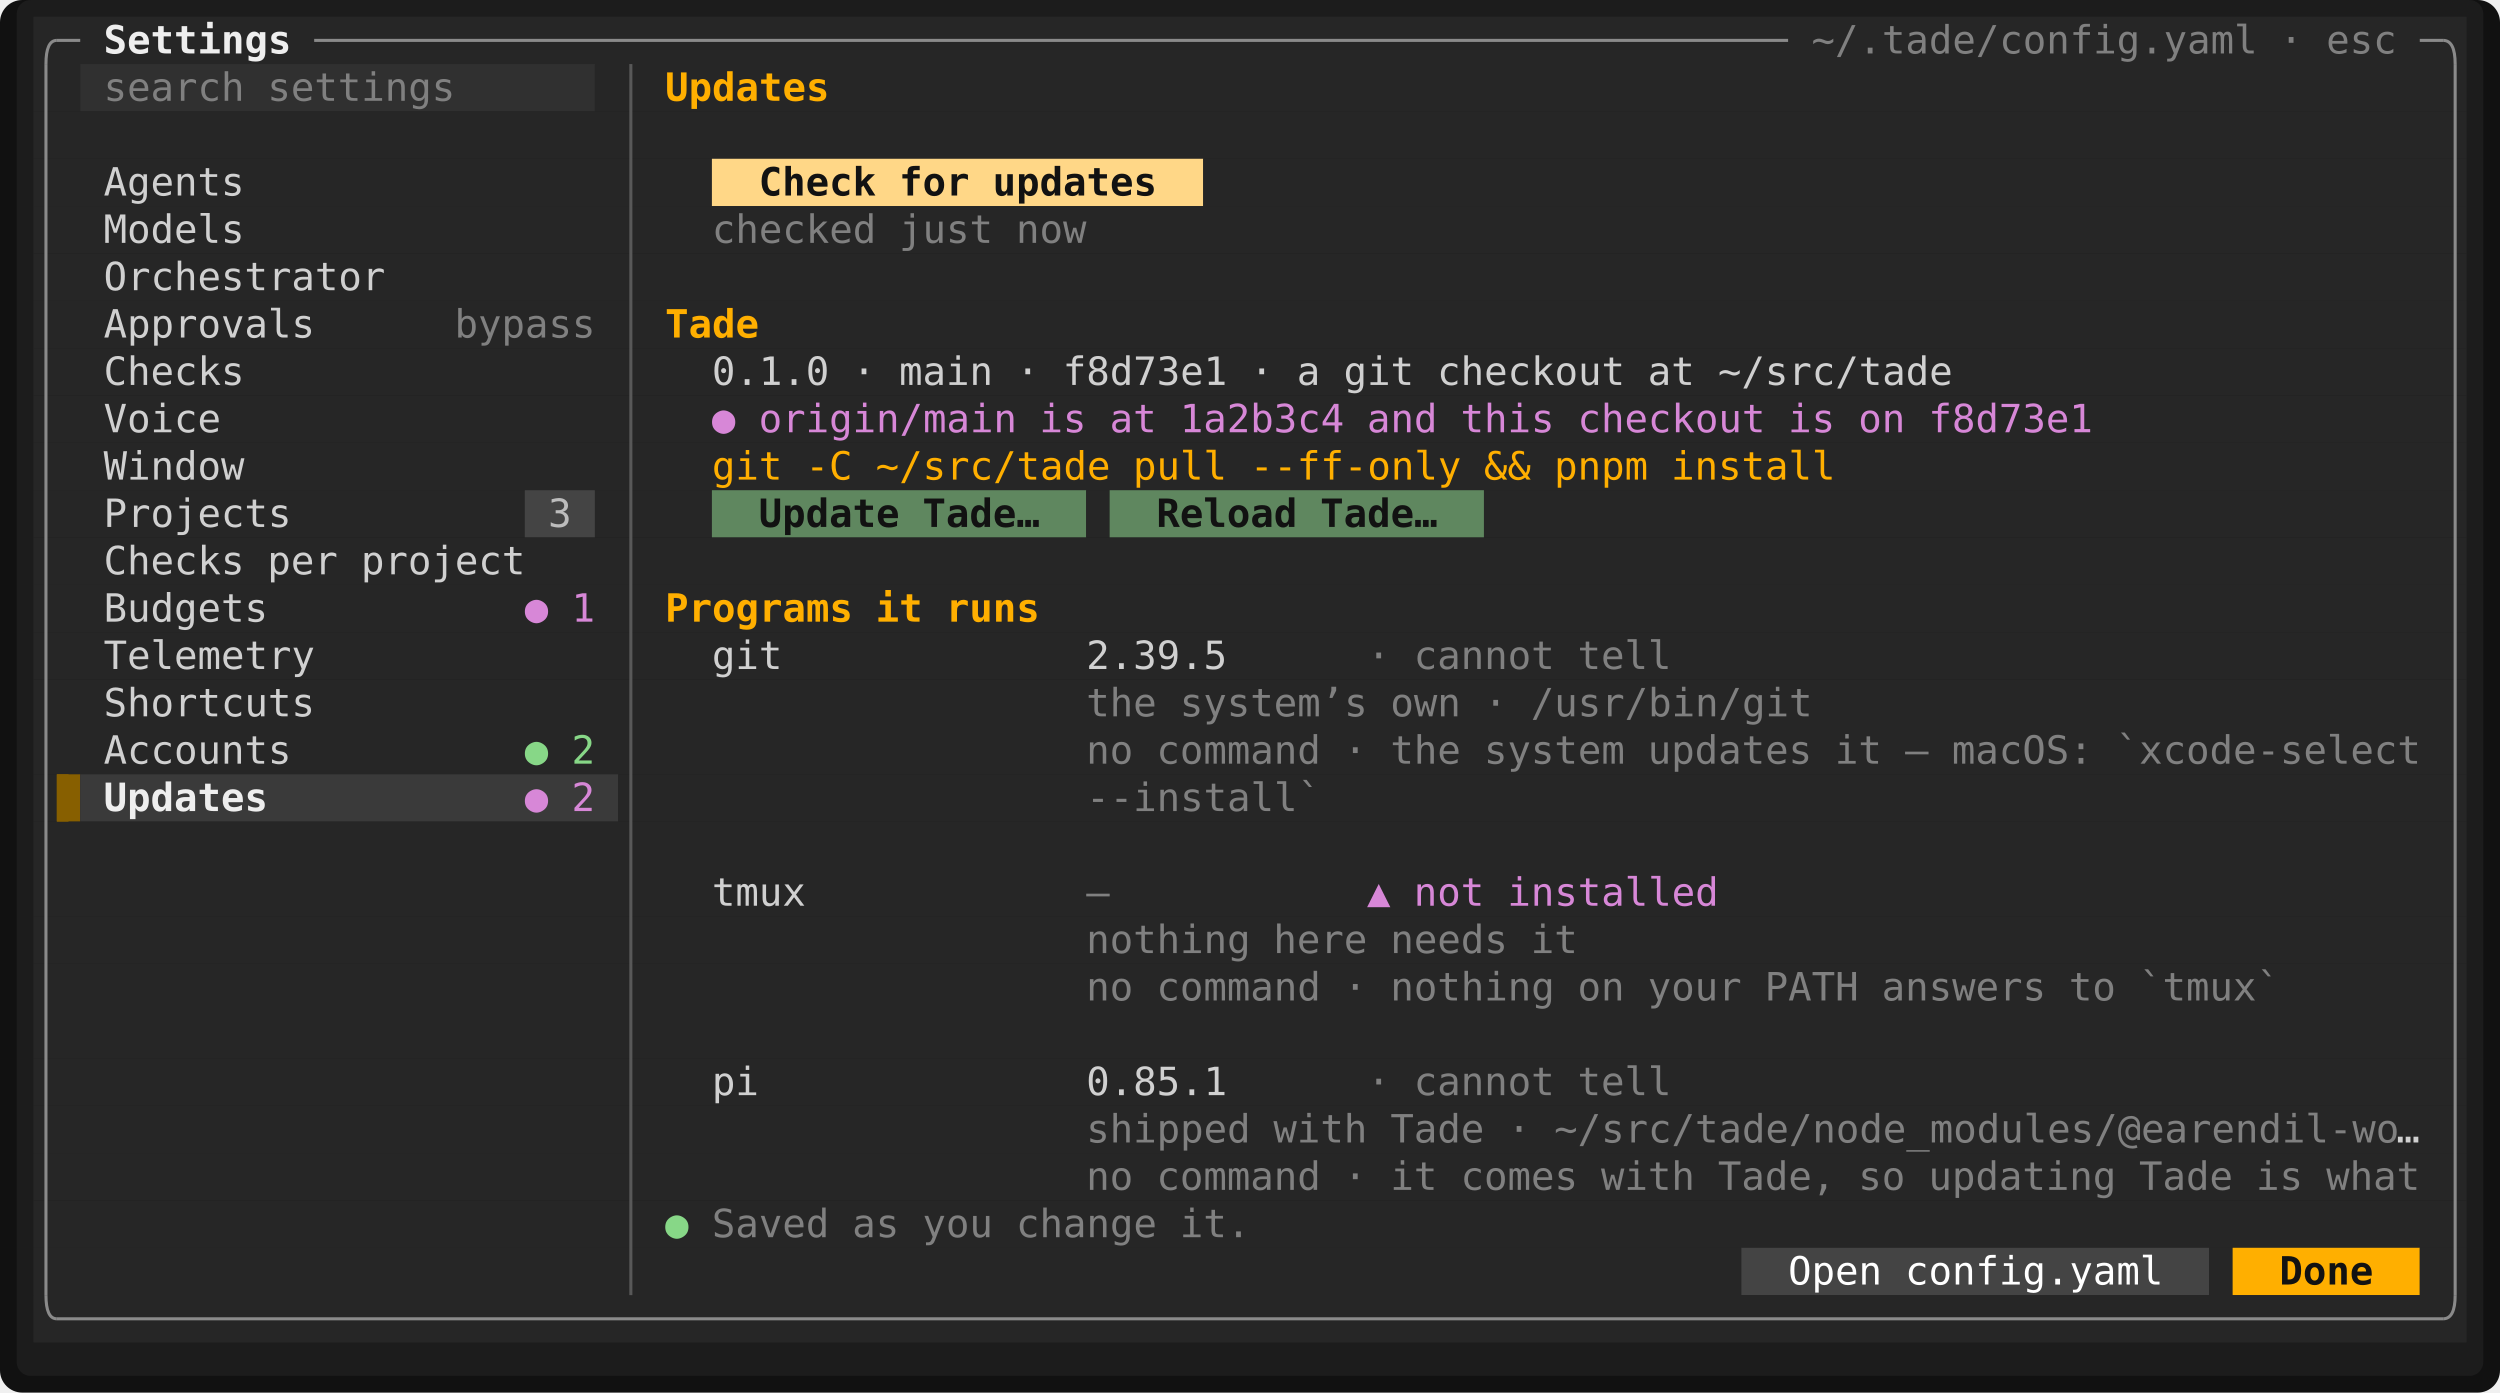
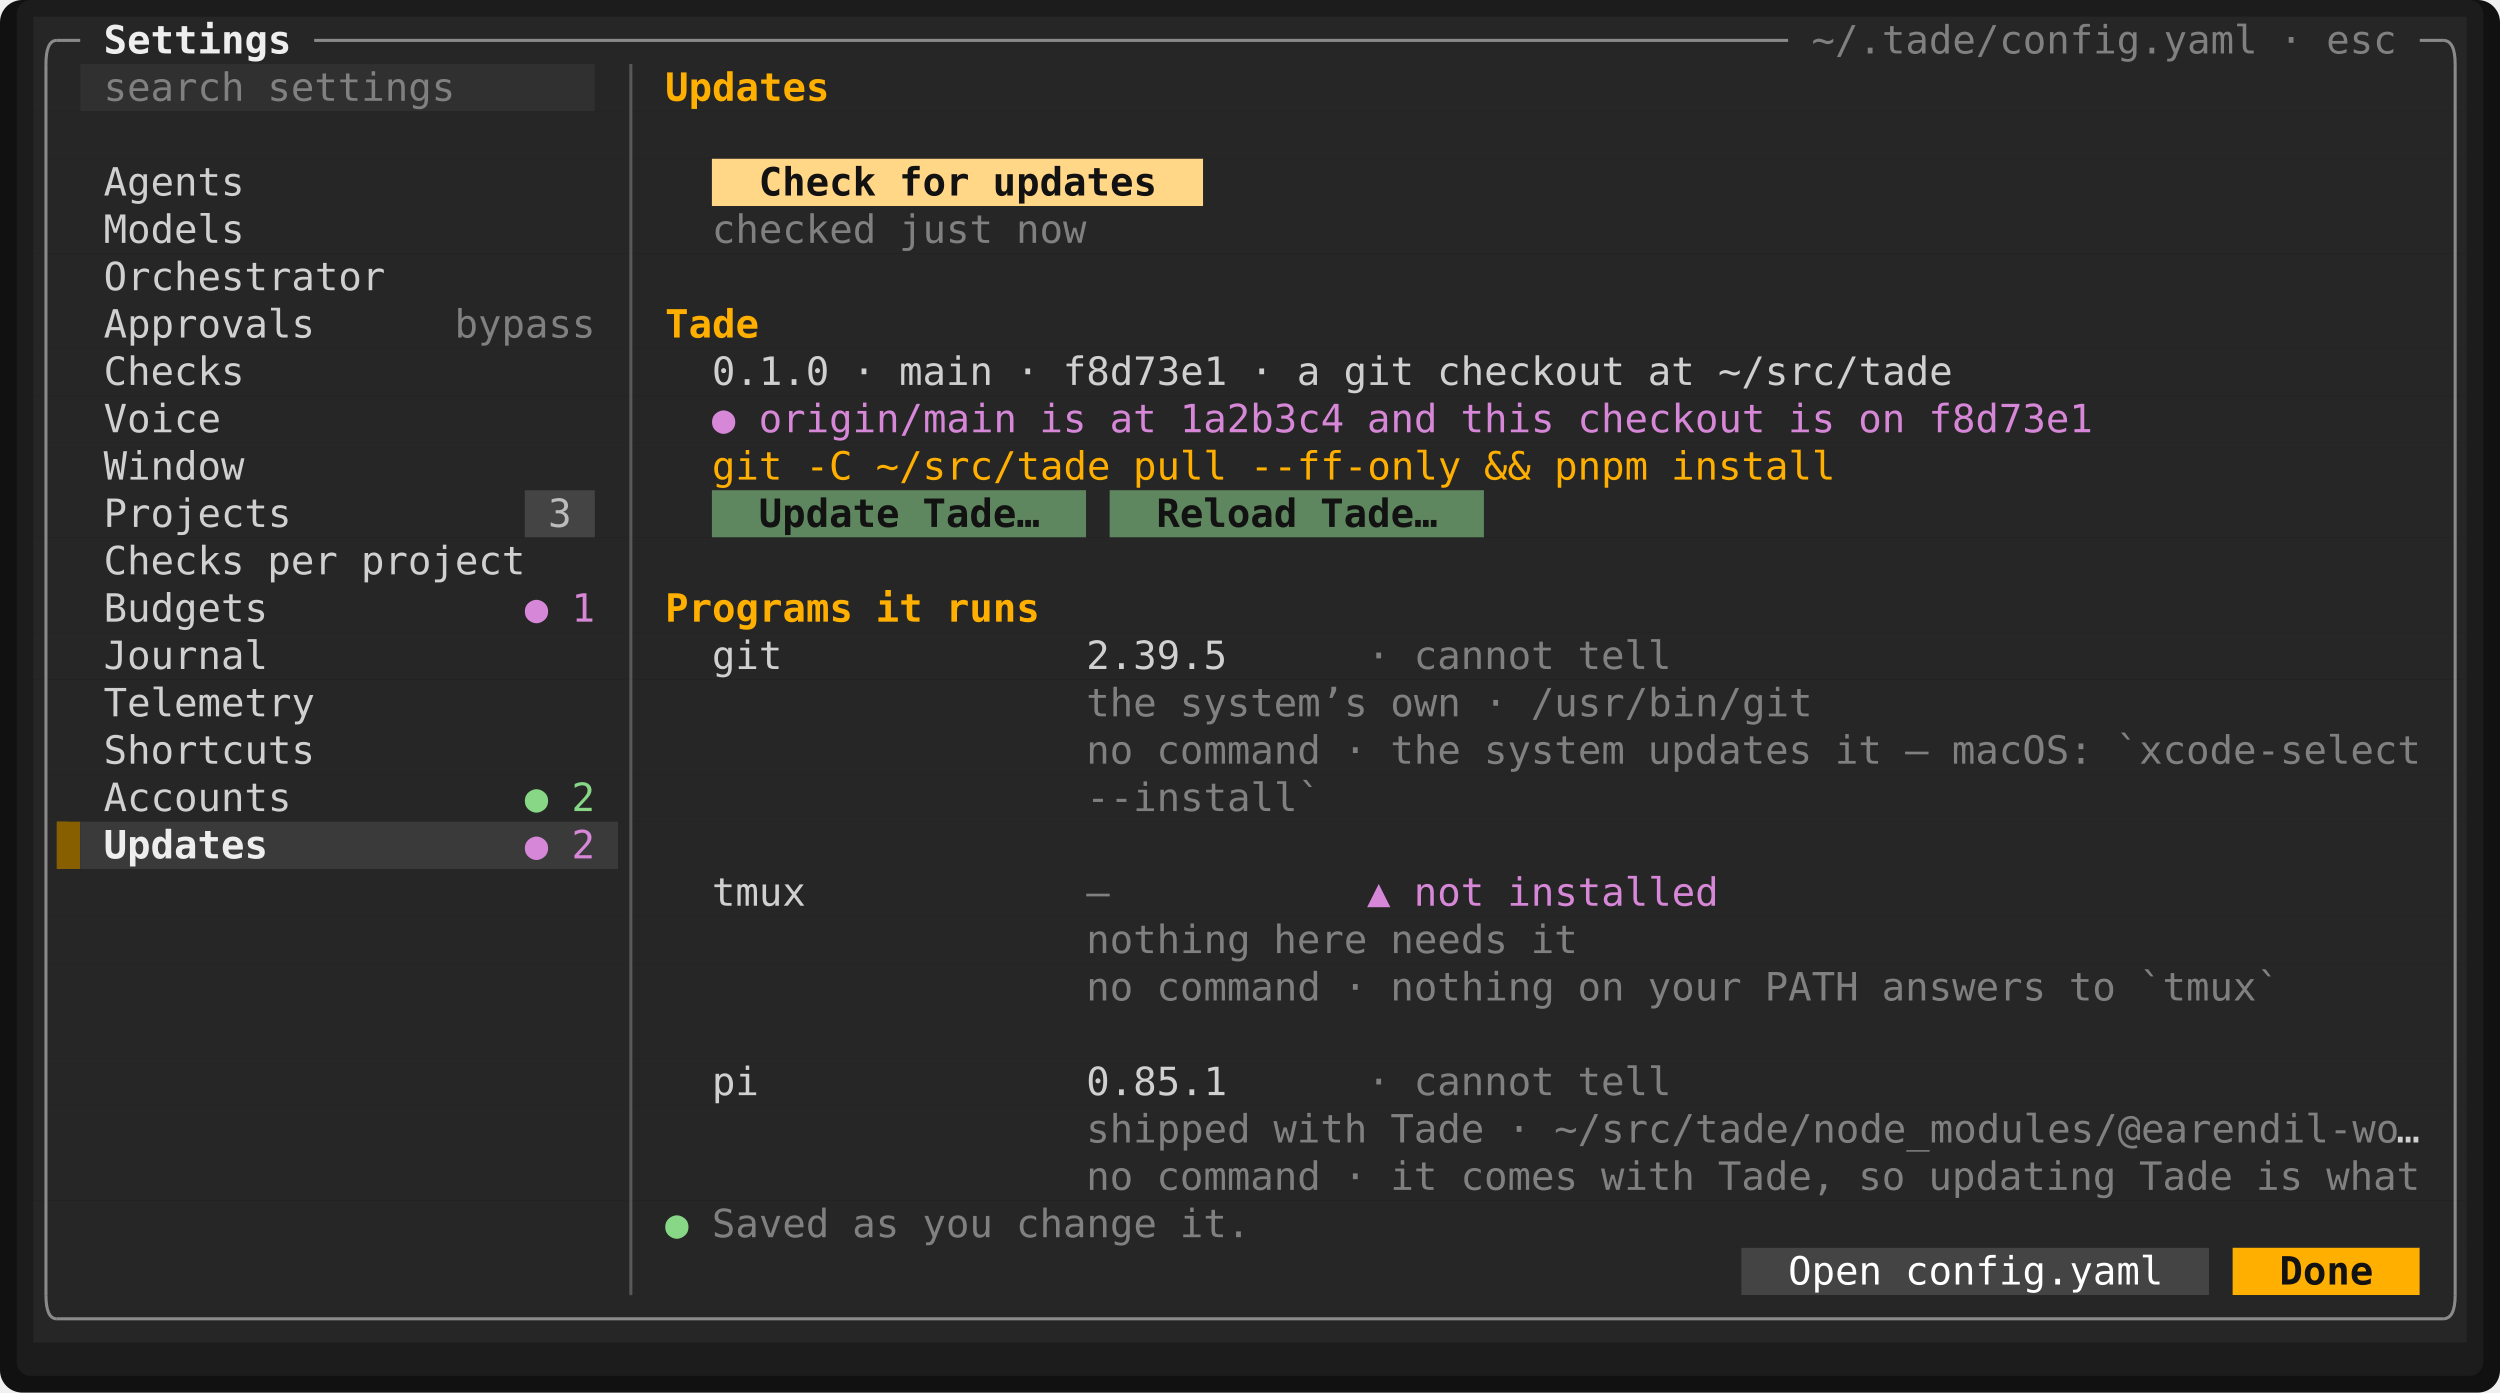
<svg xmlns="http://www.w3.org/2000/svg" viewBox="0 0 897.6 500" width="897.6" height="500" font-family="ui-monospace,SFMono-Regular,Menlo,Consolas,'DejaVu Sans Mono','Liberation Mono',monospace" font-size="14" role="img" aria-label="Tade">
  <rect width="897.6" height="500" rx="8" fill="#111111" />
  <rect x="6" y="0" width="885.6" height="494" rx="5" fill="#1c1c1c" />
  <rect x="12" y="6" width="873.6" height="17" fill="#262626" />
  <rect x="12" y="23" width="16.8" height="17" fill="#262626" />
  <rect x="28.8" y="23" width="184.8" height="17" fill="#303030" />
  <rect x="213.6" y="23" width="672" height="17" fill="#262626" />
  <rect x="12" y="40" width="873.6" height="17" fill="#262626" />
  <rect x="12" y="57" width="243.6" height="17" fill="#262626" />
  <rect x="255.6" y="57" width="176.4" height="17" fill="#ffd787" />
  <rect x="432" y="57" width="453.6" height="17" fill="#262626" />
  <rect x="12" y="74" width="873.6" height="17" fill="#262626" />
  <rect x="12" y="91" width="873.6" height="17" fill="#262626" />
  <rect x="12" y="108" width="873.6" height="17" fill="#262626" />
  <rect x="12" y="125" width="873.6" height="17" fill="#262626" />
  <rect x="12" y="142" width="873.6" height="17" fill="#262626" />
  <rect x="12" y="159" width="873.6" height="17" fill="#262626" />
  <rect x="12" y="176" width="176.4" height="17" fill="#262626" />
  <rect x="188.4" y="176" width="25.2" height="17" fill="#444444" />
  <rect x="213.6" y="176" width="42" height="17" fill="#262626" />
  <rect x="255.6" y="176" width="134.4" height="17" fill="#5f875f" />
  <rect x="390" y="176" width="8.4" height="17" fill="#262626" />
  <rect x="398.4" y="176" width="134.4" height="17" fill="#5f875f" />
  <rect x="532.8" y="176" width="352.8" height="17" fill="#262626" />
  <rect x="12" y="193" width="873.6" height="17" fill="#262626" />
  <rect x="12" y="210" width="873.6" height="17" fill="#262626" />
  <rect x="12" y="227" width="873.6" height="17" fill="#262626" />
  <rect x="12" y="244" width="873.6" height="17" fill="#262626" />
  <rect x="12" y="261" width="873.6" height="17" fill="#262626" />
-   <rect x="12" y="278" width="8.4" height="17" fill="#262626" />
-   <rect x="20.4" y="278" width="8.4" height="17" fill="#875f00" />
-   <rect x="28.8" y="278" width="193.2" height="17" fill="#3a3a3a" />
-   <rect x="222" y="278" width="663.6" height="17" fill="#262626" />
-   <rect x="12" y="295" width="873.6" height="17" fill="#262626" />
+   <rect x="12" y="278" width="873.6" height="17" fill="#262626" />
+   <rect x="12" y="295" width="8.4" height="17" fill="#262626" />
+   <rect x="20.4" y="295" width="8.4" height="17" fill="#875f00" />
+   <rect x="28.8" y="295" width="193.2" height="17" fill="#3a3a3a" />
+   <rect x="222" y="295" width="663.6" height="17" fill="#262626" />
  <rect x="12" y="312" width="873.6" height="17" fill="#262626" />
  <rect x="12" y="329" width="873.6" height="17" fill="#262626" />
  <rect x="12" y="346" width="873.6" height="17" fill="#262626" />
  <rect x="12" y="363" width="873.6" height="17" fill="#262626" />
  <rect x="12" y="380" width="873.6" height="17" fill="#262626" />
  <rect x="12" y="397" width="873.6" height="17" fill="#262626" />
  <rect x="12" y="414" width="873.6" height="17" fill="#262626" />
  <rect x="12" y="431" width="873.6" height="17" fill="#262626" />
  <rect x="12" y="448" width="613.2" height="17" fill="#262626" />
  <rect x="625.2" y="448" width="168" height="17" fill="#444444" />
  <rect x="793.2" y="448" width="8.4" height="17" fill="#262626" />
  <rect x="801.6" y="448" width="67.2" height="17" fill="#ffaf00" />
  <rect x="868.8" y="448" width="16.8" height="17" fill="#262626" />
  <rect x="12" y="465" width="873.6" height="17" fill="#262626" />
-   <rect x="20.4" y="278" width="4.2" height="17" fill="#875f00" />
+   <rect x="20.4" y="295" width="4.2" height="17" fill="#875f00" />
  <path d="M16.5 23Q16.5 14.5 20.4 14.5" fill="none" stroke="#8a8a8a" stroke-width="1.1" />
  <line x1="20.4" y1="14.5" x2="28.8" y2="14.5" stroke="#8a8a8a" stroke-width="1.1" />
  <line x1="112.8" y1="14.5" x2="642" y2="14.5" stroke="#8a8a8a" stroke-width="1.1" />
  <line x1="868.8" y1="14.5" x2="877.2" y2="14.5" stroke="#8a8a8a" stroke-width="1.1" />
  <path d="M881.5 23Q881.5 14.5 877.2 14.5" fill="none" stroke="#8a8a8a" stroke-width="1.1" />
  <line x1="16.5" y1="23" x2="16.5" y2="465" stroke="#8a8a8a" stroke-width="1.1" />
  <line x1="226.5" y1="23" x2="226.5" y2="465" stroke="#585858" stroke-width="1.1" />
  <line x1="881.5" y1="23" x2="881.5" y2="465" stroke="#8a8a8a" stroke-width="1.1" />
  <path d="M16.5 465Q16.5 473.5 20.4 473.5" fill="none" stroke="#8a8a8a" stroke-width="1.1" />
  <line x1="20.4" y1="473.5" x2="877.2" y2="473.5" stroke="#8a8a8a" stroke-width="1.1" />
  <path d="M881.5 465Q881.5 473.5 877.2 473.5" fill="none" stroke="#8a8a8a" stroke-width="1.1" />
  <text x="37.2" y="19.2" textLength="67.2" lengthAdjust="spacingAndGlyphs" fill="#eeeeee" font-weight="700">Settings</text>
  <text x="650.4" y="19.2" textLength="159.6" lengthAdjust="spacingAndGlyphs" fill="#808080">~/.tade/config.yaml</text>
  <text x="818.4" y="19.2" textLength="8.4" lengthAdjust="spacingAndGlyphs" fill="#808080">·</text>
  <text x="835.2" y="19.2" textLength="25.2" lengthAdjust="spacingAndGlyphs" fill="#808080">esc</text>
  <text x="37.2" y="36.2" textLength="50.4" lengthAdjust="spacingAndGlyphs" fill="#808080">search</text>
  <text x="96" y="36.2" textLength="67.2" lengthAdjust="spacingAndGlyphs" fill="#808080">settings</text>
  <text x="238.8" y="36.2" textLength="58.8" lengthAdjust="spacingAndGlyphs" fill="#ffaf00" font-weight="700">Updates</text>
  <text x="37.2" y="70.2" textLength="50.4" lengthAdjust="spacingAndGlyphs" fill="#d0d0d0">Agents</text>
  <text x="272.4" y="70.2" textLength="42" lengthAdjust="spacingAndGlyphs" fill="#121212" font-weight="700">Check</text>
  <text x="322.8" y="70.2" textLength="25.2" lengthAdjust="spacingAndGlyphs" fill="#121212" font-weight="700">for</text>
  <text x="356.4" y="70.2" textLength="58.8" lengthAdjust="spacingAndGlyphs" fill="#121212" font-weight="700">updates</text>
  <text x="37.2" y="87.2" textLength="50.4" lengthAdjust="spacingAndGlyphs" fill="#d0d0d0">Models</text>
  <text x="255.6" y="87.2" textLength="58.8" lengthAdjust="spacingAndGlyphs" fill="#808080">checked</text>
  <text x="322.8" y="87.2" textLength="33.6" lengthAdjust="spacingAndGlyphs" fill="#808080">just</text>
  <text x="364.8" y="87.2" textLength="25.2" lengthAdjust="spacingAndGlyphs" fill="#808080">now</text>
  <text x="37.2" y="104.2" textLength="100.8" lengthAdjust="spacingAndGlyphs" fill="#d0d0d0">Orchestrator</text>
  <text x="37.2" y="121.2" textLength="75.6" lengthAdjust="spacingAndGlyphs" fill="#d0d0d0">Approvals</text>
  <text x="163.2" y="121.2" textLength="50.4" lengthAdjust="spacingAndGlyphs" fill="#808080">bypass</text>
  <text x="238.8" y="121.2" textLength="33.6" lengthAdjust="spacingAndGlyphs" fill="#ffaf00" font-weight="700">Tade</text>
  <text x="37.2" y="138.2" textLength="50.4" lengthAdjust="spacingAndGlyphs" fill="#d0d0d0">Checks</text>
  <text x="255.6" y="138.2" textLength="42" lengthAdjust="spacingAndGlyphs" fill="#d0d0d0">0.1.0</text>
  <text x="306" y="138.2" textLength="8.4" lengthAdjust="spacingAndGlyphs" fill="#d0d0d0">·</text>
  <text x="322.8" y="138.2" textLength="33.6" lengthAdjust="spacingAndGlyphs" fill="#d0d0d0">main</text>
  <text x="364.8" y="138.2" textLength="8.4" lengthAdjust="spacingAndGlyphs" fill="#d0d0d0">·</text>
  <text x="381.6" y="138.2" textLength="58.8" lengthAdjust="spacingAndGlyphs" fill="#d0d0d0">f8d73e1</text>
  <text x="448.8" y="138.2" textLength="8.4" lengthAdjust="spacingAndGlyphs" fill="#d0d0d0">·</text>
  <text x="465.6" y="138.2" textLength="8.4" lengthAdjust="spacingAndGlyphs" fill="#d0d0d0">a</text>
  <text x="482.4" y="138.2" textLength="25.2" lengthAdjust="spacingAndGlyphs" fill="#d0d0d0">git</text>
  <text x="516" y="138.2" textLength="67.2" lengthAdjust="spacingAndGlyphs" fill="#d0d0d0">checkout</text>
  <text x="591.6" y="138.2" textLength="16.8" lengthAdjust="spacingAndGlyphs" fill="#d0d0d0">at</text>
  <text x="616.8" y="138.2" textLength="84" lengthAdjust="spacingAndGlyphs" fill="#d0d0d0">~/src/tade</text>
  <text x="37.2" y="155.2" textLength="42" lengthAdjust="spacingAndGlyphs" fill="#d0d0d0">Voice</text>
  <text x="255.6" y="155.2" textLength="8.4" lengthAdjust="spacingAndGlyphs" fill="#d787d7">●</text>
  <text x="272.4" y="155.2" textLength="92.4" lengthAdjust="spacingAndGlyphs" fill="#d787d7">origin/main</text>
  <text x="373.2" y="155.2" textLength="16.8" lengthAdjust="spacingAndGlyphs" fill="#d787d7">is</text>
  <text x="398.4" y="155.2" textLength="16.8" lengthAdjust="spacingAndGlyphs" fill="#d787d7">at</text>
  <text x="423.6" y="155.2" textLength="58.8" lengthAdjust="spacingAndGlyphs" fill="#d787d7">1a2b3c4</text>
  <text x="490.8" y="155.2" textLength="25.2" lengthAdjust="spacingAndGlyphs" fill="#d787d7">and</text>
  <text x="524.4" y="155.2" textLength="33.6" lengthAdjust="spacingAndGlyphs" fill="#d787d7">this</text>
  <text x="566.4" y="155.2" textLength="67.2" lengthAdjust="spacingAndGlyphs" fill="#d787d7">checkout</text>
  <text x="642" y="155.2" textLength="16.8" lengthAdjust="spacingAndGlyphs" fill="#d787d7">is</text>
  <text x="667.2" y="155.2" textLength="16.8" lengthAdjust="spacingAndGlyphs" fill="#d787d7">on</text>
  <text x="692.4" y="155.2" textLength="58.8" lengthAdjust="spacingAndGlyphs" fill="#d787d7">f8d73e1</text>
  <text x="37.2" y="172.2" textLength="50.4" lengthAdjust="spacingAndGlyphs" fill="#d0d0d0">Window</text>
  <text x="255.6" y="172.2" textLength="25.2" lengthAdjust="spacingAndGlyphs" fill="#ffaf00">git</text>
  <text x="289.2" y="172.2" textLength="16.8" lengthAdjust="spacingAndGlyphs" fill="#ffaf00">-C</text>
  <text x="314.4" y="172.2" textLength="84" lengthAdjust="spacingAndGlyphs" fill="#ffaf00">~/src/tade</text>
  <text x="406.8" y="172.2" textLength="33.6" lengthAdjust="spacingAndGlyphs" fill="#ffaf00">pull</text>
  <text x="448.8" y="172.2" textLength="75.6" lengthAdjust="spacingAndGlyphs" fill="#ffaf00">--ff-only</text>
  <text x="532.8" y="172.2" textLength="16.8" lengthAdjust="spacingAndGlyphs" fill="#ffaf00">&amp;&amp;</text>
  <text x="558" y="172.2" textLength="33.6" lengthAdjust="spacingAndGlyphs" fill="#ffaf00">pnpm</text>
  <text x="600" y="172.2" textLength="58.8" lengthAdjust="spacingAndGlyphs" fill="#ffaf00">install</text>
  <text x="37.2" y="189.2" textLength="67.2" lengthAdjust="spacingAndGlyphs" fill="#d0d0d0">Projects</text>
  <text x="196.8" y="189.2" textLength="8.4" lengthAdjust="spacingAndGlyphs" fill="#bcbcbc">3</text>
  <text x="272.4" y="189.2" textLength="50.4" lengthAdjust="spacingAndGlyphs" fill="#121212" font-weight="700">Update</text>
  <text x="331.2" y="189.2" textLength="42" lengthAdjust="spacingAndGlyphs" fill="#121212" font-weight="700">Tade…</text>
  <text x="415.2" y="189.2" textLength="50.4" lengthAdjust="spacingAndGlyphs" fill="#121212" font-weight="700">Reload</text>
  <text x="474" y="189.2" textLength="42" lengthAdjust="spacingAndGlyphs" fill="#121212" font-weight="700">Tade…</text>
  <text x="37.2" y="206.2" textLength="50.4" lengthAdjust="spacingAndGlyphs" fill="#d0d0d0">Checks</text>
  <text x="96" y="206.2" textLength="25.2" lengthAdjust="spacingAndGlyphs" fill="#d0d0d0">per</text>
  <text x="129.6" y="206.2" textLength="58.8" lengthAdjust="spacingAndGlyphs" fill="#d0d0d0">project</text>
  <text x="37.2" y="223.2" textLength="58.8" lengthAdjust="spacingAndGlyphs" fill="#d0d0d0">Budgets</text>
  <text x="188.4" y="223.2" textLength="8.4" lengthAdjust="spacingAndGlyphs" fill="#d787d7">●</text>
  <text x="205.2" y="223.2" textLength="8.4" lengthAdjust="spacingAndGlyphs" fill="#d787d7">1</text>
  <text x="238.8" y="223.2" textLength="67.2" lengthAdjust="spacingAndGlyphs" fill="#ffaf00" font-weight="700">Programs</text>
  <text x="314.4" y="223.2" textLength="16.8" lengthAdjust="spacingAndGlyphs" fill="#ffaf00" font-weight="700">it</text>
  <text x="339.6" y="223.2" textLength="33.6" lengthAdjust="spacingAndGlyphs" fill="#ffaf00" font-weight="700">runs</text>
-   <text x="37.2" y="240.2" textLength="75.6" lengthAdjust="spacingAndGlyphs" fill="#d0d0d0">Telemetry</text>
+   <text x="37.2" y="240.2" textLength="58.8" lengthAdjust="spacingAndGlyphs" fill="#d0d0d0">Journal</text>
  <text x="255.6" y="240.2" textLength="25.2" lengthAdjust="spacingAndGlyphs" fill="#d0d0d0">git</text>
  <text x="390" y="240.2" textLength="50.4" lengthAdjust="spacingAndGlyphs" fill="#d0d0d0">2.39.5</text>
  <text x="490.8" y="240.2" textLength="8.4" lengthAdjust="spacingAndGlyphs" fill="#808080">·</text>
  <text x="507.6" y="240.2" textLength="50.4" lengthAdjust="spacingAndGlyphs" fill="#808080">cannot</text>
  <text x="566.4" y="240.2" textLength="33.6" lengthAdjust="spacingAndGlyphs" fill="#808080">tell</text>
-   <text x="37.2" y="257.2" textLength="75.6" lengthAdjust="spacingAndGlyphs" fill="#d0d0d0">Shortcuts</text>
+   <text x="37.2" y="257.2" textLength="75.6" lengthAdjust="spacingAndGlyphs" fill="#d0d0d0">Telemetry</text>
  <text x="390" y="257.2" textLength="25.2" lengthAdjust="spacingAndGlyphs" fill="#808080">the</text>
  <text x="423.6" y="257.2" textLength="67.2" lengthAdjust="spacingAndGlyphs" fill="#808080">system’s</text>
  <text x="499.2" y="257.2" textLength="25.2" lengthAdjust="spacingAndGlyphs" fill="#808080">own</text>
  <text x="532.8" y="257.2" textLength="8.4" lengthAdjust="spacingAndGlyphs" fill="#808080">·</text>
  <text x="549.6" y="257.2" textLength="100.8" lengthAdjust="spacingAndGlyphs" fill="#808080">/usr/bin/git</text>
-   <text x="37.2" y="274.2" textLength="67.2" lengthAdjust="spacingAndGlyphs" fill="#d0d0d0">Accounts</text>
-   <text x="188.4" y="274.2" textLength="8.4" lengthAdjust="spacingAndGlyphs" fill="#87d787">●</text>
-   <text x="205.2" y="274.2" textLength="8.4" lengthAdjust="spacingAndGlyphs" fill="#87d787">2</text>
+   <text x="37.2" y="274.2" textLength="75.6" lengthAdjust="spacingAndGlyphs" fill="#d0d0d0">Shortcuts</text>
  <text x="390" y="274.2" textLength="16.8" lengthAdjust="spacingAndGlyphs" fill="#808080">no</text>
  <text x="415.2" y="274.2" textLength="58.8" lengthAdjust="spacingAndGlyphs" fill="#808080">command</text>
  <text x="482.4" y="274.2" textLength="8.4" lengthAdjust="spacingAndGlyphs" fill="#808080">·</text>
  <text x="499.2" y="274.2" textLength="25.2" lengthAdjust="spacingAndGlyphs" fill="#808080">the</text>
  <text x="532.8" y="274.2" textLength="50.4" lengthAdjust="spacingAndGlyphs" fill="#808080">system</text>
  <text x="591.6" y="274.2" textLength="58.8" lengthAdjust="spacingAndGlyphs" fill="#808080">updates</text>
  <text x="658.8" y="274.2" textLength="16.8" lengthAdjust="spacingAndGlyphs" fill="#808080">it</text>
  <text x="684" y="274.2" textLength="8.4" lengthAdjust="spacingAndGlyphs" fill="#808080">—</text>
  <text x="700.8" y="274.2" textLength="50.4" lengthAdjust="spacingAndGlyphs" fill="#808080">macOS:</text>
  <text x="759.6" y="274.2" textLength="109.2" lengthAdjust="spacingAndGlyphs" fill="#808080">`xcode-select</text>
-   <text x="37.2" y="291.2" textLength="58.8" lengthAdjust="spacingAndGlyphs" fill="#eeeeee" font-weight="700">Updates</text>
-   <text x="188.4" y="291.2" textLength="8.4" lengthAdjust="spacingAndGlyphs" fill="#d787d7">●</text>
-   <text x="205.2" y="291.2" textLength="8.4" lengthAdjust="spacingAndGlyphs" fill="#d787d7">2</text>
+   <text x="37.2" y="291.2" textLength="67.2" lengthAdjust="spacingAndGlyphs" fill="#d0d0d0">Accounts</text>
+   <text x="188.4" y="291.2" textLength="8.4" lengthAdjust="spacingAndGlyphs" fill="#87d787">●</text>
+   <text x="205.2" y="291.2" textLength="8.4" lengthAdjust="spacingAndGlyphs" fill="#87d787">2</text>
  <text x="390" y="291.2" textLength="84" lengthAdjust="spacingAndGlyphs" fill="#808080">--install`</text>
+   <text x="37.2" y="308.2" textLength="58.8" lengthAdjust="spacingAndGlyphs" fill="#eeeeee" font-weight="700">Updates</text>
+   <text x="188.4" y="308.2" textLength="8.4" lengthAdjust="spacingAndGlyphs" fill="#d787d7">●</text>
+   <text x="205.2" y="308.2" textLength="8.4" lengthAdjust="spacingAndGlyphs" fill="#d787d7">2</text>
  <text x="255.6" y="325.2" textLength="33.6" lengthAdjust="spacingAndGlyphs" fill="#d0d0d0">tmux</text>
  <text x="390" y="325.2" textLength="8.4" lengthAdjust="spacingAndGlyphs" fill="#808080">—</text>
  <text x="490.8" y="325.2" textLength="8.4" lengthAdjust="spacingAndGlyphs" fill="#d787d7">▲</text>
  <text x="507.6" y="325.2" textLength="25.2" lengthAdjust="spacingAndGlyphs" fill="#d787d7">not</text>
  <text x="541.2" y="325.2" textLength="75.6" lengthAdjust="spacingAndGlyphs" fill="#d787d7">installed</text>
  <text x="390" y="342.2" textLength="58.8" lengthAdjust="spacingAndGlyphs" fill="#808080">nothing</text>
  <text x="457.2" y="342.2" textLength="33.6" lengthAdjust="spacingAndGlyphs" fill="#808080">here</text>
  <text x="499.2" y="342.2" textLength="42" lengthAdjust="spacingAndGlyphs" fill="#808080">needs</text>
  <text x="549.6" y="342.2" textLength="16.8" lengthAdjust="spacingAndGlyphs" fill="#808080">it</text>
  <text x="390" y="359.2" textLength="16.8" lengthAdjust="spacingAndGlyphs" fill="#808080">no</text>
  <text x="415.2" y="359.2" textLength="58.8" lengthAdjust="spacingAndGlyphs" fill="#808080">command</text>
  <text x="482.4" y="359.2" textLength="8.4" lengthAdjust="spacingAndGlyphs" fill="#808080">·</text>
  <text x="499.2" y="359.2" textLength="58.8" lengthAdjust="spacingAndGlyphs" fill="#808080">nothing</text>
  <text x="566.4" y="359.2" textLength="16.8" lengthAdjust="spacingAndGlyphs" fill="#808080">on</text>
  <text x="591.6" y="359.2" textLength="33.6" lengthAdjust="spacingAndGlyphs" fill="#808080">your</text>
  <text x="633.6" y="359.2" textLength="33.6" lengthAdjust="spacingAndGlyphs" fill="#808080">PATH</text>
  <text x="675.6" y="359.2" textLength="58.8" lengthAdjust="spacingAndGlyphs" fill="#808080">answers</text>
  <text x="742.8" y="359.2" textLength="16.8" lengthAdjust="spacingAndGlyphs" fill="#808080">to</text>
  <text x="768" y="359.2" textLength="50.4" lengthAdjust="spacingAndGlyphs" fill="#808080">`tmux`</text>
  <text x="255.6" y="393.2" textLength="16.8" lengthAdjust="spacingAndGlyphs" fill="#d0d0d0">pi</text>
  <text x="390" y="393.2" textLength="50.4" lengthAdjust="spacingAndGlyphs" fill="#d0d0d0">0.85.1</text>
  <text x="490.8" y="393.2" textLength="8.4" lengthAdjust="spacingAndGlyphs" fill="#808080">·</text>
  <text x="507.6" y="393.2" textLength="50.4" lengthAdjust="spacingAndGlyphs" fill="#808080">cannot</text>
  <text x="566.4" y="393.2" textLength="33.6" lengthAdjust="spacingAndGlyphs" fill="#808080">tell</text>
  <text x="390" y="410.2" textLength="58.8" lengthAdjust="spacingAndGlyphs" fill="#808080">shipped</text>
  <text x="457.2" y="410.2" textLength="33.6" lengthAdjust="spacingAndGlyphs" fill="#808080">with</text>
  <text x="499.2" y="410.2" textLength="33.6" lengthAdjust="spacingAndGlyphs" fill="#808080">Tade</text>
  <text x="541.2" y="410.2" textLength="8.4" lengthAdjust="spacingAndGlyphs" fill="#808080">·</text>
  <text x="558" y="410.2" textLength="302.4" lengthAdjust="spacingAndGlyphs" fill="#808080">~/src/tade/node_modules/@earendil-wo</text>
  <text x="860.4" y="410.2" textLength="8.4" lengthAdjust="spacingAndGlyphs" fill="#d0d0d0">…</text>
  <text x="390" y="427.2" textLength="16.8" lengthAdjust="spacingAndGlyphs" fill="#808080">no</text>
  <text x="415.2" y="427.2" textLength="58.8" lengthAdjust="spacingAndGlyphs" fill="#808080">command</text>
  <text x="482.4" y="427.2" textLength="8.4" lengthAdjust="spacingAndGlyphs" fill="#808080">·</text>
  <text x="499.2" y="427.2" textLength="16.8" lengthAdjust="spacingAndGlyphs" fill="#808080">it</text>
  <text x="524.4" y="427.2" textLength="42" lengthAdjust="spacingAndGlyphs" fill="#808080">comes</text>
  <text x="574.8" y="427.2" textLength="33.6" lengthAdjust="spacingAndGlyphs" fill="#808080">with</text>
  <text x="616.8" y="427.2" textLength="42" lengthAdjust="spacingAndGlyphs" fill="#808080">Tade,</text>
  <text x="667.2" y="427.2" textLength="16.8" lengthAdjust="spacingAndGlyphs" fill="#808080">so</text>
  <text x="692.4" y="427.2" textLength="67.2" lengthAdjust="spacingAndGlyphs" fill="#808080">updating</text>
  <text x="768" y="427.2" textLength="33.6" lengthAdjust="spacingAndGlyphs" fill="#808080">Tade</text>
  <text x="810" y="427.2" textLength="16.8" lengthAdjust="spacingAndGlyphs" fill="#808080">is</text>
  <text x="835.2" y="427.2" textLength="33.6" lengthAdjust="spacingAndGlyphs" fill="#808080">what</text>
  <text x="238.8" y="444.2" textLength="8.4" lengthAdjust="spacingAndGlyphs" fill="#87d787">●</text>
  <text x="255.6" y="444.2" textLength="42" lengthAdjust="spacingAndGlyphs" fill="#808080">Saved</text>
  <text x="306" y="444.2" textLength="16.8" lengthAdjust="spacingAndGlyphs" fill="#808080">as</text>
  <text x="331.2" y="444.2" textLength="25.2" lengthAdjust="spacingAndGlyphs" fill="#808080">you</text>
  <text x="364.8" y="444.2" textLength="50.4" lengthAdjust="spacingAndGlyphs" fill="#808080">change</text>
  <text x="423.6" y="444.2" textLength="25.2" lengthAdjust="spacingAndGlyphs" fill="#808080">it.</text>
  <text x="642" y="461.2" textLength="33.6" lengthAdjust="spacingAndGlyphs" fill="#ffffff">Open</text>
  <text x="684" y="461.2" textLength="92.4" lengthAdjust="spacingAndGlyphs" fill="#ffffff">config.yaml</text>
  <text x="818.4" y="461.2" textLength="33.6" lengthAdjust="spacingAndGlyphs" fill="#121212" font-weight="700">Done</text>
</svg>
